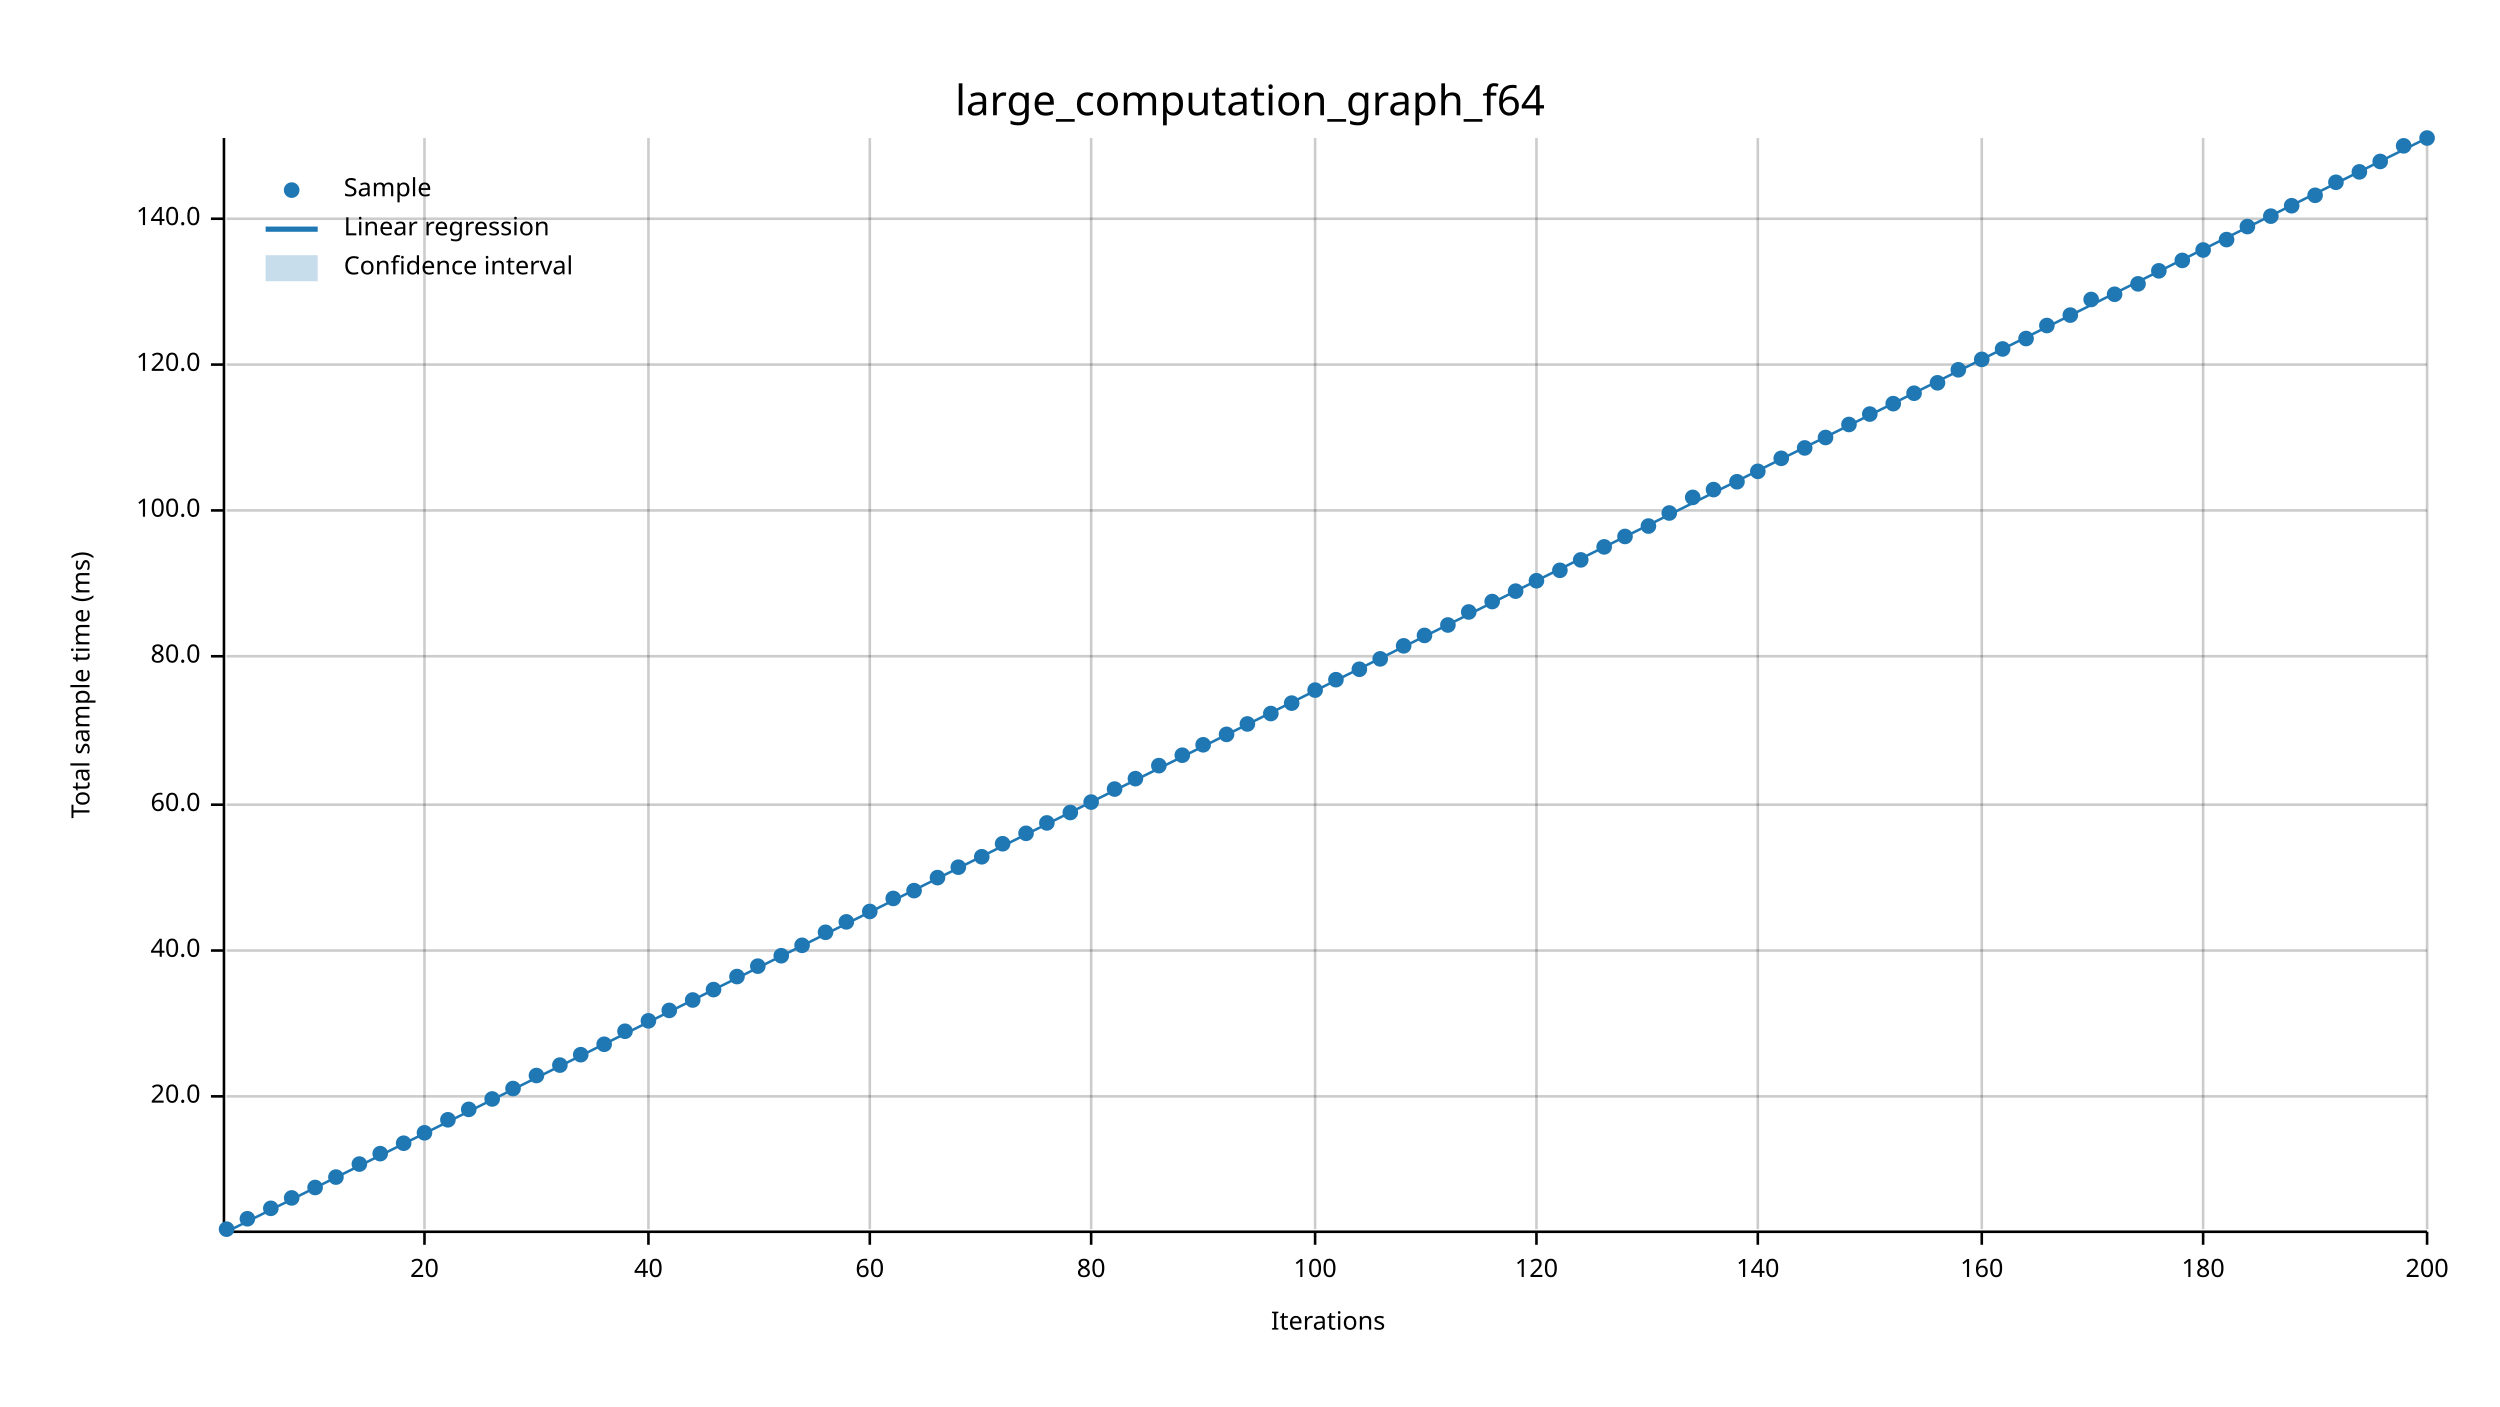
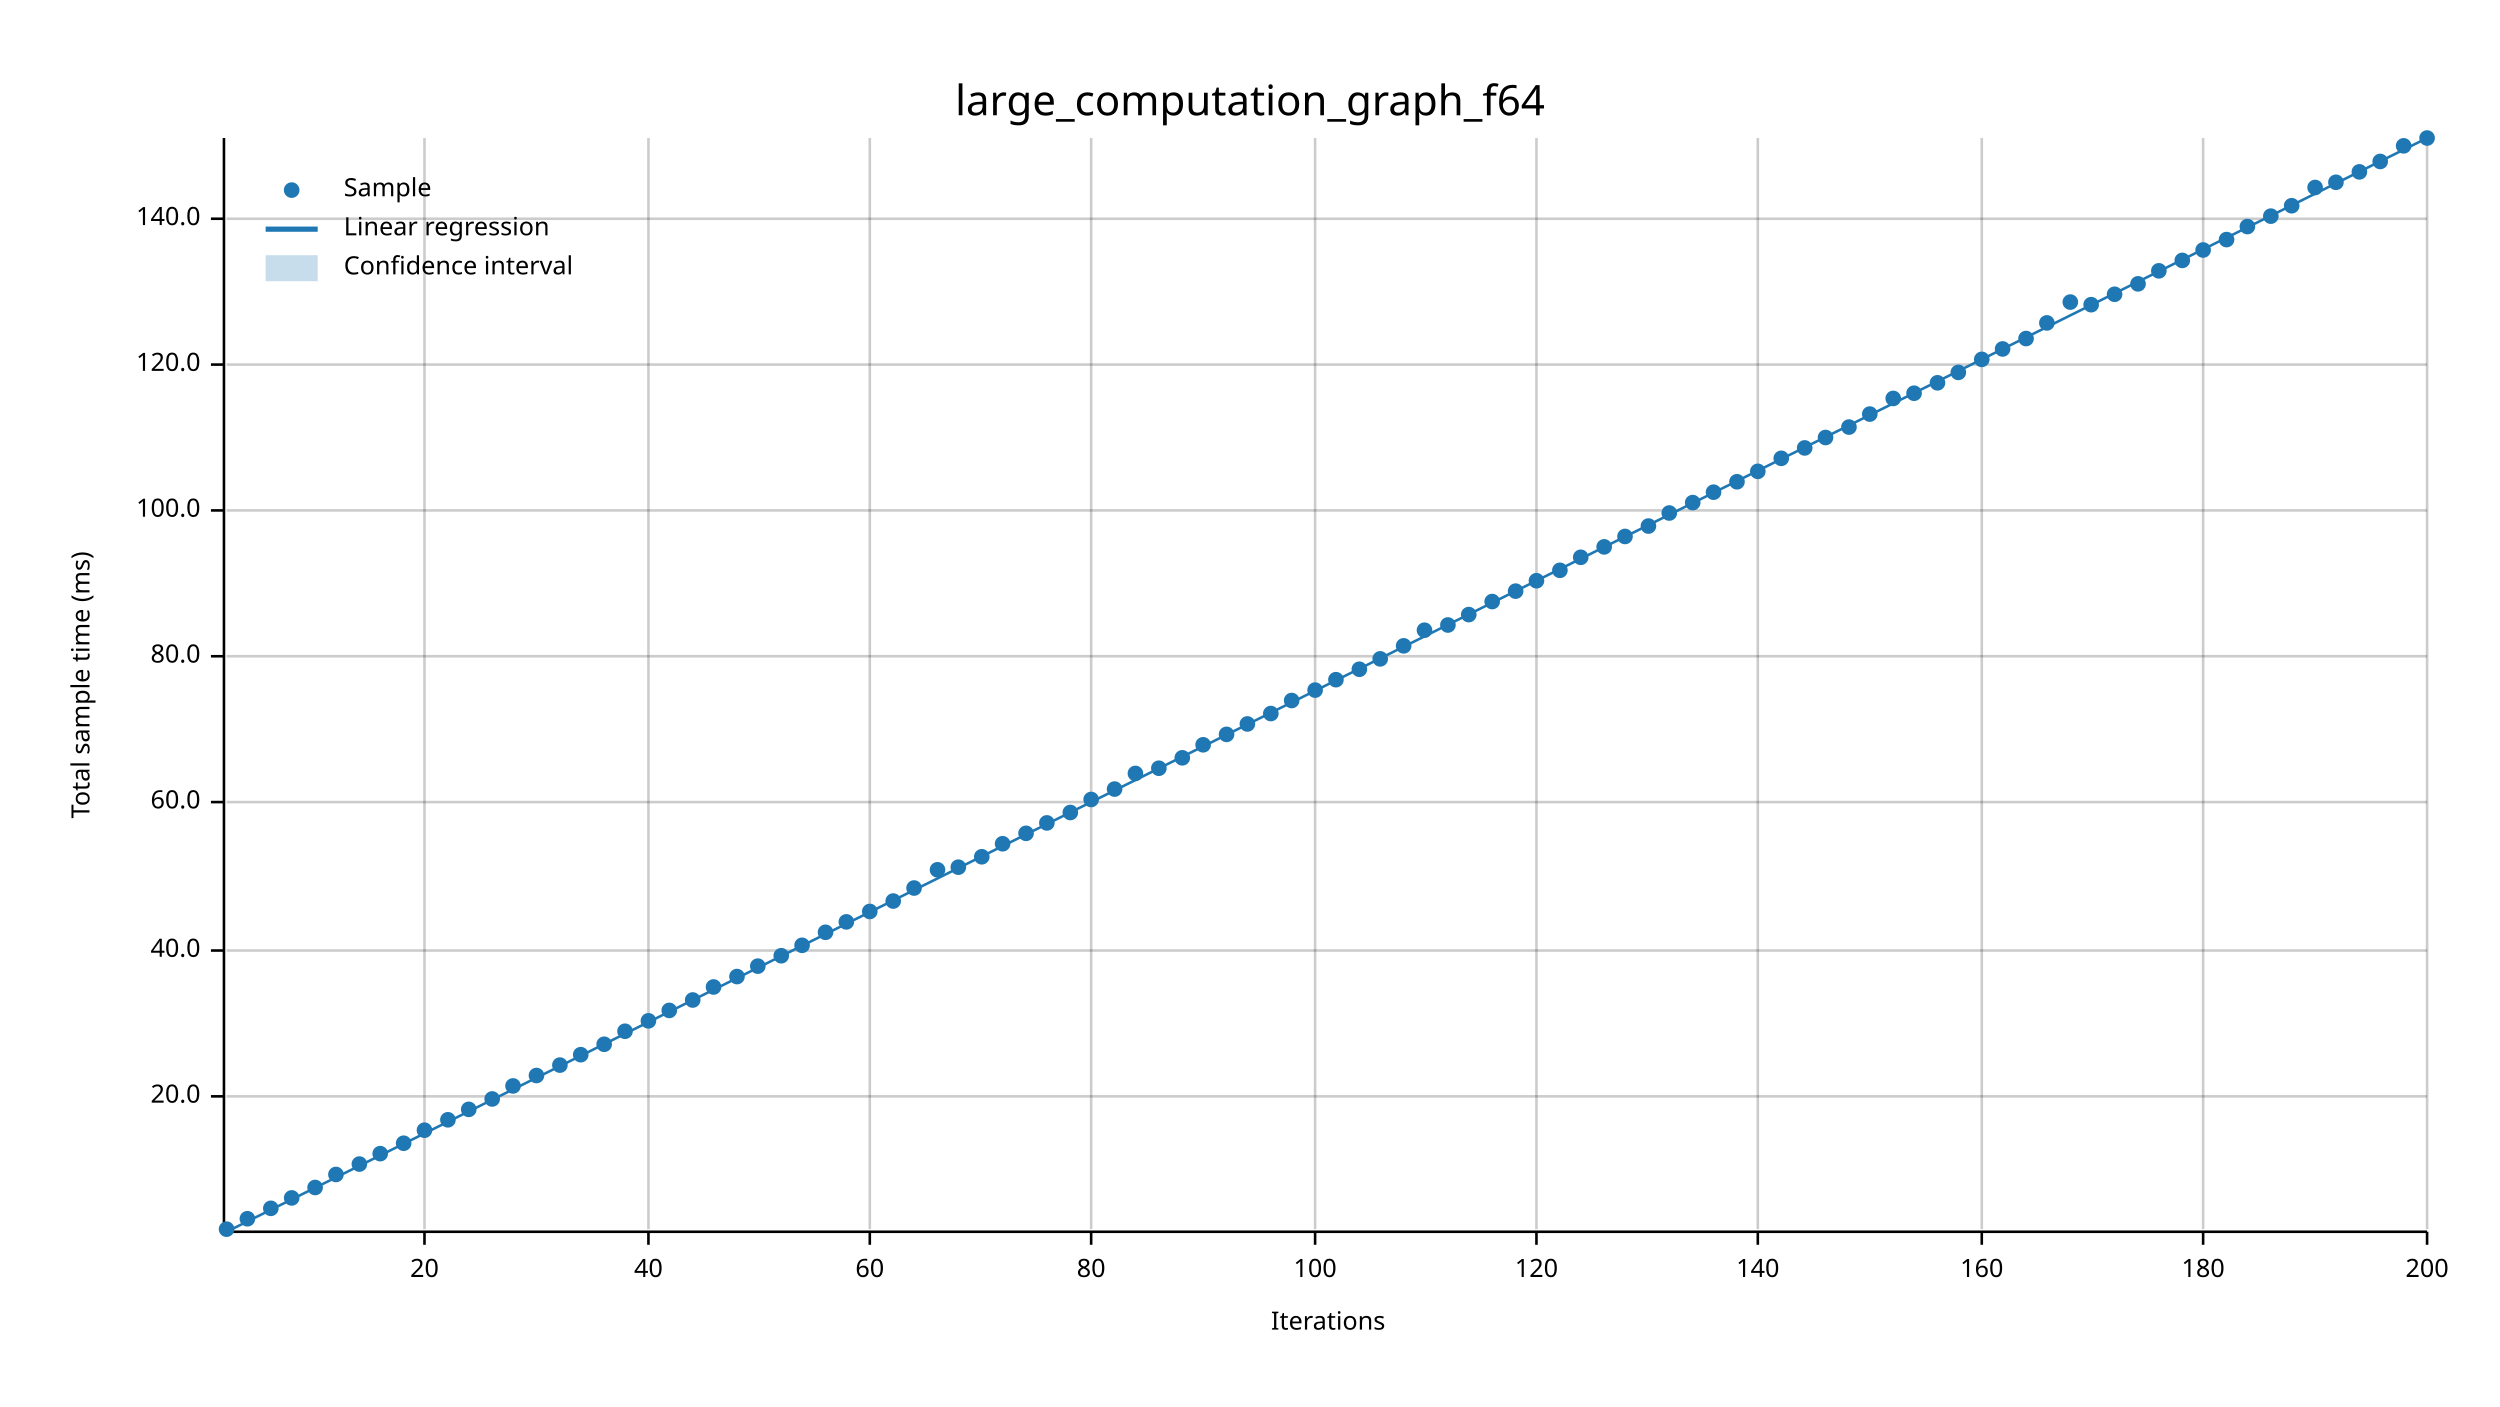
<svg xmlns="http://www.w3.org/2000/svg" width="960" height="540" viewBox="0 0 960 540">
  <text x="480" y="32" dy="0.76em" text-anchor="middle" font-family="sans-serif" font-size="16.129" opacity="1" fill="#000000">
large_computation_graph_f64
</text>
  <text x="27" y="263" dy="0.76em" text-anchor="middle" font-family="sans-serif" font-size="9.677" opacity="1" fill="#000000" transform="rotate(270, 27, 263)">
Total sample time (ms)
</text>
  <text x="510" y="513" dy="-0.5ex" text-anchor="middle" font-family="sans-serif" font-size="9.677" opacity="1" fill="#000000">
Iterations
</text>
  <line opacity="0.2" stroke="#000000" stroke-width="1" x1="163" y1="472" x2="163" y2="53" />
  <line opacity="0.2" stroke="#000000" stroke-width="1" x1="249" y1="472" x2="249" y2="53" />
  <line opacity="0.2" stroke="#000000" stroke-width="1" x1="334" y1="472" x2="334" y2="53" />
  <line opacity="0.2" stroke="#000000" stroke-width="1" x1="419" y1="472" x2="419" y2="53" />
  <line opacity="0.2" stroke="#000000" stroke-width="1" x1="505" y1="472" x2="505" y2="53" />
  <line opacity="0.2" stroke="#000000" stroke-width="1" x1="590" y1="472" x2="590" y2="53" />
  <line opacity="0.2" stroke="#000000" stroke-width="1" x1="675" y1="472" x2="675" y2="53" />
  <line opacity="0.2" stroke="#000000" stroke-width="1" x1="761" y1="472" x2="761" y2="53" />
  <line opacity="0.2" stroke="#000000" stroke-width="1" x1="846" y1="472" x2="846" y2="53" />
  <line opacity="0.2" stroke="#000000" stroke-width="1" x1="932" y1="472" x2="932" y2="53" />
  <line opacity="0.2" stroke="#000000" stroke-width="1" x1="87" y1="421" x2="932" y2="421" />
  <line opacity="0.2" stroke="#000000" stroke-width="1" x1="87" y1="365" x2="932" y2="365" />
-   <line opacity="0.2" stroke="#000000" stroke-width="1" x1="87" y1="309" x2="932" y2="309" />
+   <line opacity="0.2" stroke="#000000" stroke-width="1" x1="87" y1="308" x2="932" y2="308" />
  <line opacity="0.2" stroke="#000000" stroke-width="1" x1="87" y1="252" x2="932" y2="252" />
  <line opacity="0.2" stroke="#000000" stroke-width="1" x1="87" y1="196" x2="932" y2="196" />
  <line opacity="0.2" stroke="#000000" stroke-width="1" x1="87" y1="140" x2="932" y2="140" />
  <line opacity="0.2" stroke="#000000" stroke-width="1" x1="87" y1="84" x2="932" y2="84" />
  <polyline fill="none" opacity="1" stroke="#000000" stroke-width="1" points="86,53 86,472 " />
  <text x="77" y="421" dy="0.5ex" text-anchor="end" font-family="sans-serif" font-size="9.677" opacity="1" fill="#000000">
20.0
</text>
  <polyline fill="none" opacity="1" stroke="#000000" stroke-width="1" points="81,421 86,421 " />
  <text x="77" y="365" dy="0.5ex" text-anchor="end" font-family="sans-serif" font-size="9.677" opacity="1" fill="#000000">
40.0
</text>
  <polyline fill="none" opacity="1" stroke="#000000" stroke-width="1" points="81,365 86,365 " />
-   <text x="77" y="309" dy="0.5ex" text-anchor="end" font-family="sans-serif" font-size="9.677" opacity="1" fill="#000000">
+   <text x="77" y="308" dy="0.5ex" text-anchor="end" font-family="sans-serif" font-size="9.677" opacity="1" fill="#000000">
60.0
</text>
-   <polyline fill="none" opacity="1" stroke="#000000" stroke-width="1" points="81,309 86,309 " />
+   <polyline fill="none" opacity="1" stroke="#000000" stroke-width="1" points="81,308 86,308 " />
  <text x="77" y="252" dy="0.5ex" text-anchor="end" font-family="sans-serif" font-size="9.677" opacity="1" fill="#000000">
80.0
</text>
  <polyline fill="none" opacity="1" stroke="#000000" stroke-width="1" points="81,252 86,252 " />
  <text x="77" y="196" dy="0.5ex" text-anchor="end" font-family="sans-serif" font-size="9.677" opacity="1" fill="#000000">
100.0
</text>
  <polyline fill="none" opacity="1" stroke="#000000" stroke-width="1" points="81,196 86,196 " />
  <text x="77" y="140" dy="0.5ex" text-anchor="end" font-family="sans-serif" font-size="9.677" opacity="1" fill="#000000">
120.0
</text>
  <polyline fill="none" opacity="1" stroke="#000000" stroke-width="1" points="81,140 86,140 " />
  <text x="77" y="84" dy="0.5ex" text-anchor="end" font-family="sans-serif" font-size="9.677" opacity="1" fill="#000000">
140.0
</text>
  <polyline fill="none" opacity="1" stroke="#000000" stroke-width="1" points="81,84 86,84 " />
  <polyline fill="none" opacity="1" stroke="#000000" stroke-width="1" points="87,473 932,473 " />
  <text x="163" y="483" dy="0.76em" text-anchor="middle" font-family="sans-serif" font-size="9.677" opacity="1" fill="#000000">
20
</text>
  <polyline fill="none" opacity="1" stroke="#000000" stroke-width="1" points="163,473 163,478 " />
  <text x="249" y="483" dy="0.76em" text-anchor="middle" font-family="sans-serif" font-size="9.677" opacity="1" fill="#000000">
40
</text>
  <polyline fill="none" opacity="1" stroke="#000000" stroke-width="1" points="249,473 249,478 " />
  <text x="334" y="483" dy="0.76em" text-anchor="middle" font-family="sans-serif" font-size="9.677" opacity="1" fill="#000000">
60
</text>
  <polyline fill="none" opacity="1" stroke="#000000" stroke-width="1" points="334,473 334,478 " />
  <text x="419" y="483" dy="0.76em" text-anchor="middle" font-family="sans-serif" font-size="9.677" opacity="1" fill="#000000">
80
</text>
  <polyline fill="none" opacity="1" stroke="#000000" stroke-width="1" points="419,473 419,478 " />
  <text x="505" y="483" dy="0.76em" text-anchor="middle" font-family="sans-serif" font-size="9.677" opacity="1" fill="#000000">
100
</text>
  <polyline fill="none" opacity="1" stroke="#000000" stroke-width="1" points="505,473 505,478 " />
  <text x="590" y="483" dy="0.76em" text-anchor="middle" font-family="sans-serif" font-size="9.677" opacity="1" fill="#000000">
120
</text>
  <polyline fill="none" opacity="1" stroke="#000000" stroke-width="1" points="590,473 590,478 " />
  <text x="675" y="483" dy="0.76em" text-anchor="middle" font-family="sans-serif" font-size="9.677" opacity="1" fill="#000000">
140
</text>
  <polyline fill="none" opacity="1" stroke="#000000" stroke-width="1" points="675,473 675,478 " />
  <text x="761" y="483" dy="0.76em" text-anchor="middle" font-family="sans-serif" font-size="9.677" opacity="1" fill="#000000">
160
</text>
  <polyline fill="none" opacity="1" stroke="#000000" stroke-width="1" points="761,473 761,478 " />
  <text x="846" y="483" dy="0.76em" text-anchor="middle" font-family="sans-serif" font-size="9.677" opacity="1" fill="#000000">
180
</text>
  <polyline fill="none" opacity="1" stroke="#000000" stroke-width="1" points="846,473 846,478 " />
  <text x="932" y="483" dy="0.76em" text-anchor="middle" font-family="sans-serif" font-size="9.677" opacity="1" fill="#000000">
200
</text>
  <polyline fill="none" opacity="1" stroke="#000000" stroke-width="1" points="932,473 932,478 " />
  <circle cx="87" cy="472" r="3" opacity="1" fill="#1F78B4" stroke="none" stroke-width="1" />
  <circle cx="95" cy="468" r="3" opacity="1" fill="#1F78B4" stroke="none" stroke-width="1" />
  <circle cx="104" cy="464" r="3" opacity="1" fill="#1F78B4" stroke="none" stroke-width="1" />
  <circle cx="112" cy="460" r="3" opacity="1" fill="#1F78B4" stroke="none" stroke-width="1" />
  <circle cx="121" cy="456" r="3" opacity="1" fill="#1F78B4" stroke="none" stroke-width="1" />
-   <circle cx="129" cy="452" r="3" opacity="1" fill="#1F78B4" stroke="none" stroke-width="1" />
+   <circle cx="129" cy="451" r="3" opacity="1" fill="#1F78B4" stroke="none" stroke-width="1" />
  <circle cx="138" cy="447" r="3" opacity="1" fill="#1F78B4" stroke="none" stroke-width="1" />
  <circle cx="146" cy="443" r="3" opacity="1" fill="#1F78B4" stroke="none" stroke-width="1" />
  <circle cx="155" cy="439" r="3" opacity="1" fill="#1F78B4" stroke="none" stroke-width="1" />
-   <circle cx="163" cy="435" r="3" opacity="1" fill="#1F78B4" stroke="none" stroke-width="1" />
+   <circle cx="163" cy="434" r="3" opacity="1" fill="#1F78B4" stroke="none" stroke-width="1" />
  <circle cx="172" cy="430" r="3" opacity="1" fill="#1F78B4" stroke="none" stroke-width="1" />
  <circle cx="180" cy="426" r="3" opacity="1" fill="#1F78B4" stroke="none" stroke-width="1" />
  <circle cx="189" cy="422" r="3" opacity="1" fill="#1F78B4" stroke="none" stroke-width="1" />
-   <circle cx="197" cy="418" r="3" opacity="1" fill="#1F78B4" stroke="none" stroke-width="1" />
+   <circle cx="197" cy="417" r="3" opacity="1" fill="#1F78B4" stroke="none" stroke-width="1" />
  <circle cx="206" cy="413" r="3" opacity="1" fill="#1F78B4" stroke="none" stroke-width="1" />
  <circle cx="215" cy="409" r="3" opacity="1" fill="#1F78B4" stroke="none" stroke-width="1" />
  <circle cx="223" cy="405" r="3" opacity="1" fill="#1F78B4" stroke="none" stroke-width="1" />
  <circle cx="232" cy="401" r="3" opacity="1" fill="#1F78B4" stroke="none" stroke-width="1" />
  <circle cx="240" cy="396" r="3" opacity="1" fill="#1F78B4" stroke="none" stroke-width="1" />
  <circle cx="249" cy="392" r="3" opacity="1" fill="#1F78B4" stroke="none" stroke-width="1" />
  <circle cx="257" cy="388" r="3" opacity="1" fill="#1F78B4" stroke="none" stroke-width="1" />
  <circle cx="266" cy="384" r="3" opacity="1" fill="#1F78B4" stroke="none" stroke-width="1" />
-   <circle cx="274" cy="380" r="3" opacity="1" fill="#1F78B4" stroke="none" stroke-width="1" />
+   <circle cx="274" cy="379" r="3" opacity="1" fill="#1F78B4" stroke="none" stroke-width="1" />
  <circle cx="283" cy="375" r="3" opacity="1" fill="#1F78B4" stroke="none" stroke-width="1" />
  <circle cx="291" cy="371" r="3" opacity="1" fill="#1F78B4" stroke="none" stroke-width="1" />
  <circle cx="300" cy="367" r="3" opacity="1" fill="#1F78B4" stroke="none" stroke-width="1" />
  <circle cx="308" cy="363" r="3" opacity="1" fill="#1F78B4" stroke="none" stroke-width="1" />
  <circle cx="317" cy="358" r="3" opacity="1" fill="#1F78B4" stroke="none" stroke-width="1" />
  <circle cx="325" cy="354" r="3" opacity="1" fill="#1F78B4" stroke="none" stroke-width="1" />
  <circle cx="334" cy="350" r="3" opacity="1" fill="#1F78B4" stroke="none" stroke-width="1" />
-   <circle cx="343" cy="345" r="3" opacity="1" fill="#1F78B4" stroke="none" stroke-width="1" />
-   <circle cx="351" cy="342" r="3" opacity="1" fill="#1F78B4" stroke="none" stroke-width="1" />
-   <circle cx="360" cy="337" r="3" opacity="1" fill="#1F78B4" stroke="none" stroke-width="1" />
+   <circle cx="343" cy="346" r="3" opacity="1" fill="#1F78B4" stroke="none" stroke-width="1" />
+   <circle cx="351" cy="341" r="3" opacity="1" fill="#1F78B4" stroke="none" stroke-width="1" />
+   <circle cx="360" cy="334" r="3" opacity="1" fill="#1F78B4" stroke="none" stroke-width="1" />
  <circle cx="368" cy="333" r="3" opacity="1" fill="#1F78B4" stroke="none" stroke-width="1" />
  <circle cx="377" cy="329" r="3" opacity="1" fill="#1F78B4" stroke="none" stroke-width="1" />
  <circle cx="385" cy="324" r="3" opacity="1" fill="#1F78B4" stroke="none" stroke-width="1" />
  <circle cx="394" cy="320" r="3" opacity="1" fill="#1F78B4" stroke="none" stroke-width="1" />
  <circle cx="402" cy="316" r="3" opacity="1" fill="#1F78B4" stroke="none" stroke-width="1" />
  <circle cx="411" cy="312" r="3" opacity="1" fill="#1F78B4" stroke="none" stroke-width="1" />
-   <circle cx="419" cy="308" r="3" opacity="1" fill="#1F78B4" stroke="none" stroke-width="1" />
+   <circle cx="419" cy="307" r="3" opacity="1" fill="#1F78B4" stroke="none" stroke-width="1" />
  <circle cx="428" cy="303" r="3" opacity="1" fill="#1F78B4" stroke="none" stroke-width="1" />
-   <circle cx="436" cy="299" r="3" opacity="1" fill="#1F78B4" stroke="none" stroke-width="1" />
-   <circle cx="445" cy="294" r="3" opacity="1" fill="#1F78B4" stroke="none" stroke-width="1" />
-   <circle cx="454" cy="290" r="3" opacity="1" fill="#1F78B4" stroke="none" stroke-width="1" />
+   <circle cx="436" cy="297" r="3" opacity="1" fill="#1F78B4" stroke="none" stroke-width="1" />
+   <circle cx="445" cy="295" r="3" opacity="1" fill="#1F78B4" stroke="none" stroke-width="1" />
+   <circle cx="454" cy="291" r="3" opacity="1" fill="#1F78B4" stroke="none" stroke-width="1" />
  <circle cx="462" cy="286" r="3" opacity="1" fill="#1F78B4" stroke="none" stroke-width="1" />
  <circle cx="471" cy="282" r="3" opacity="1" fill="#1F78B4" stroke="none" stroke-width="1" />
  <circle cx="479" cy="278" r="3" opacity="1" fill="#1F78B4" stroke="none" stroke-width="1" />
  <circle cx="488" cy="274" r="3" opacity="1" fill="#1F78B4" stroke="none" stroke-width="1" />
-   <circle cx="496" cy="270" r="3" opacity="1" fill="#1F78B4" stroke="none" stroke-width="1" />
+   <circle cx="496" cy="269" r="3" opacity="1" fill="#1F78B4" stroke="none" stroke-width="1" />
  <circle cx="505" cy="265" r="3" opacity="1" fill="#1F78B4" stroke="none" stroke-width="1" />
  <circle cx="513" cy="261" r="3" opacity="1" fill="#1F78B4" stroke="none" stroke-width="1" />
  <circle cx="522" cy="257" r="3" opacity="1" fill="#1F78B4" stroke="none" stroke-width="1" />
  <circle cx="530" cy="253" r="3" opacity="1" fill="#1F78B4" stroke="none" stroke-width="1" />
  <circle cx="539" cy="248" r="3" opacity="1" fill="#1F78B4" stroke="none" stroke-width="1" />
-   <circle cx="547" cy="244" r="3" opacity="1" fill="#1F78B4" stroke="none" stroke-width="1" />
+   <circle cx="547" cy="242" r="3" opacity="1" fill="#1F78B4" stroke="none" stroke-width="1" />
  <circle cx="556" cy="240" r="3" opacity="1" fill="#1F78B4" stroke="none" stroke-width="1" />
-   <circle cx="564" cy="235" r="3" opacity="1" fill="#1F78B4" stroke="none" stroke-width="1" />
+   <circle cx="564" cy="236" r="3" opacity="1" fill="#1F78B4" stroke="none" stroke-width="1" />
  <circle cx="573" cy="231" r="3" opacity="1" fill="#1F78B4" stroke="none" stroke-width="1" />
  <circle cx="582" cy="227" r="3" opacity="1" fill="#1F78B4" stroke="none" stroke-width="1" />
  <circle cx="590" cy="223" r="3" opacity="1" fill="#1F78B4" stroke="none" stroke-width="1" />
  <circle cx="599" cy="219" r="3" opacity="1" fill="#1F78B4" stroke="none" stroke-width="1" />
-   <circle cx="607" cy="215" r="3" opacity="1" fill="#1F78B4" stroke="none" stroke-width="1" />
+   <circle cx="607" cy="214" r="3" opacity="1" fill="#1F78B4" stroke="none" stroke-width="1" />
  <circle cx="616" cy="210" r="3" opacity="1" fill="#1F78B4" stroke="none" stroke-width="1" />
  <circle cx="624" cy="206" r="3" opacity="1" fill="#1F78B4" stroke="none" stroke-width="1" />
  <circle cx="633" cy="202" r="3" opacity="1" fill="#1F78B4" stroke="none" stroke-width="1" />
  <circle cx="641" cy="197" r="3" opacity="1" fill="#1F78B4" stroke="none" stroke-width="1" />
-   <circle cx="650" cy="191" r="3" opacity="1" fill="#1F78B4" stroke="none" stroke-width="1" />
-   <circle cx="658" cy="188" r="3" opacity="1" fill="#1F78B4" stroke="none" stroke-width="1" />
+   <circle cx="650" cy="193" r="3" opacity="1" fill="#1F78B4" stroke="none" stroke-width="1" />
+   <circle cx="658" cy="189" r="3" opacity="1" fill="#1F78B4" stroke="none" stroke-width="1" />
  <circle cx="667" cy="185" r="3" opacity="1" fill="#1F78B4" stroke="none" stroke-width="1" />
  <circle cx="675" cy="181" r="3" opacity="1" fill="#1F78B4" stroke="none" stroke-width="1" />
  <circle cx="684" cy="176" r="3" opacity="1" fill="#1F78B4" stroke="none" stroke-width="1" />
  <circle cx="693" cy="172" r="3" opacity="1" fill="#1F78B4" stroke="none" stroke-width="1" />
  <circle cx="701" cy="168" r="3" opacity="1" fill="#1F78B4" stroke="none" stroke-width="1" />
-   <circle cx="710" cy="163" r="3" opacity="1" fill="#1F78B4" stroke="none" stroke-width="1" />
+   <circle cx="710" cy="164" r="3" opacity="1" fill="#1F78B4" stroke="none" stroke-width="1" />
  <circle cx="718" cy="159" r="3" opacity="1" fill="#1F78B4" stroke="none" stroke-width="1" />
-   <circle cx="727" cy="155" r="3" opacity="1" fill="#1F78B4" stroke="none" stroke-width="1" />
+   <circle cx="727" cy="153" r="3" opacity="1" fill="#1F78B4" stroke="none" stroke-width="1" />
  <circle cx="735" cy="151" r="3" opacity="1" fill="#1F78B4" stroke="none" stroke-width="1" />
  <circle cx="744" cy="147" r="3" opacity="1" fill="#1F78B4" stroke="none" stroke-width="1" />
-   <circle cx="752" cy="142" r="3" opacity="1" fill="#1F78B4" stroke="none" stroke-width="1" />
+   <circle cx="752" cy="143" r="3" opacity="1" fill="#1F78B4" stroke="none" stroke-width="1" />
  <circle cx="761" cy="138" r="3" opacity="1" fill="#1F78B4" stroke="none" stroke-width="1" />
  <circle cx="769" cy="134" r="3" opacity="1" fill="#1F78B4" stroke="none" stroke-width="1" />
  <circle cx="778" cy="130" r="3" opacity="1" fill="#1F78B4" stroke="none" stroke-width="1" />
-   <circle cx="786" cy="125" r="3" opacity="1" fill="#1F78B4" stroke="none" stroke-width="1" />
-   <circle cx="795" cy="121" r="3" opacity="1" fill="#1F78B4" stroke="none" stroke-width="1" />
-   <circle cx="803" cy="115" r="3" opacity="1" fill="#1F78B4" stroke="none" stroke-width="1" />
+   <circle cx="786" cy="124" r="3" opacity="1" fill="#1F78B4" stroke="none" stroke-width="1" />
+   <circle cx="795" cy="116" r="3" opacity="1" fill="#1F78B4" stroke="none" stroke-width="1" />
+   <circle cx="803" cy="117" r="3" opacity="1" fill="#1F78B4" stroke="none" stroke-width="1" />
  <circle cx="812" cy="113" r="3" opacity="1" fill="#1F78B4" stroke="none" stroke-width="1" />
  <circle cx="821" cy="109" r="3" opacity="1" fill="#1F78B4" stroke="none" stroke-width="1" />
  <circle cx="829" cy="104" r="3" opacity="1" fill="#1F78B4" stroke="none" stroke-width="1" />
  <circle cx="838" cy="100" r="3" opacity="1" fill="#1F78B4" stroke="none" stroke-width="1" />
  <circle cx="846" cy="96" r="3" opacity="1" fill="#1F78B4" stroke="none" stroke-width="1" />
  <circle cx="855" cy="92" r="3" opacity="1" fill="#1F78B4" stroke="none" stroke-width="1" />
  <circle cx="863" cy="87" r="3" opacity="1" fill="#1F78B4" stroke="none" stroke-width="1" />
  <circle cx="872" cy="83" r="3" opacity="1" fill="#1F78B4" stroke="none" stroke-width="1" />
  <circle cx="880" cy="79" r="3" opacity="1" fill="#1F78B4" stroke="none" stroke-width="1" />
-   <circle cx="889" cy="75" r="3" opacity="1" fill="#1F78B4" stroke="none" stroke-width="1" />
+   <circle cx="889" cy="72" r="3" opacity="1" fill="#1F78B4" stroke="none" stroke-width="1" />
  <circle cx="897" cy="70" r="3" opacity="1" fill="#1F78B4" stroke="none" stroke-width="1" />
  <circle cx="906" cy="66" r="3" opacity="1" fill="#1F78B4" stroke="none" stroke-width="1" />
  <circle cx="914" cy="62" r="3" opacity="1" fill="#1F78B4" stroke="none" stroke-width="1" />
  <circle cx="923" cy="56" r="3" opacity="1" fill="#1F78B4" stroke="none" stroke-width="1" />
  <circle cx="932" cy="53" r="3" opacity="1" fill="#1F78B4" stroke="none" stroke-width="1" />
  <polyline fill="none" opacity="1" stroke="#1F78B4" stroke-width="1" points="87,473 932,53 " />
  <polygon opacity="0.25" fill="#1F78B4" points="87,473 932,53 932,53 " />
  <text x="132" y="68" dy="0.76em" text-anchor="start" font-family="sans-serif" font-size="9.677" opacity="1" fill="#000000">
Sample
</text>
  <text x="132" y="83" dy="0.76em" text-anchor="start" font-family="sans-serif" font-size="9.677" opacity="1" fill="#000000">
Linear regression
</text>
  <text x="132" y="98" dy="0.76em" text-anchor="start" font-family="sans-serif" font-size="9.677" opacity="1" fill="#000000">
Confidence interval
</text>
  <circle cx="112" cy="73" r="3" opacity="1" fill="#1F78B4" stroke="none" stroke-width="1" />
  <polyline fill="none" opacity="1" stroke="#1F78B4" stroke-width="2" points="102,88 122,88 " />
  <rect x="102" y="98" width="20" height="10" opacity="0.25" fill="#1F78B4" stroke="none" />
</svg>
